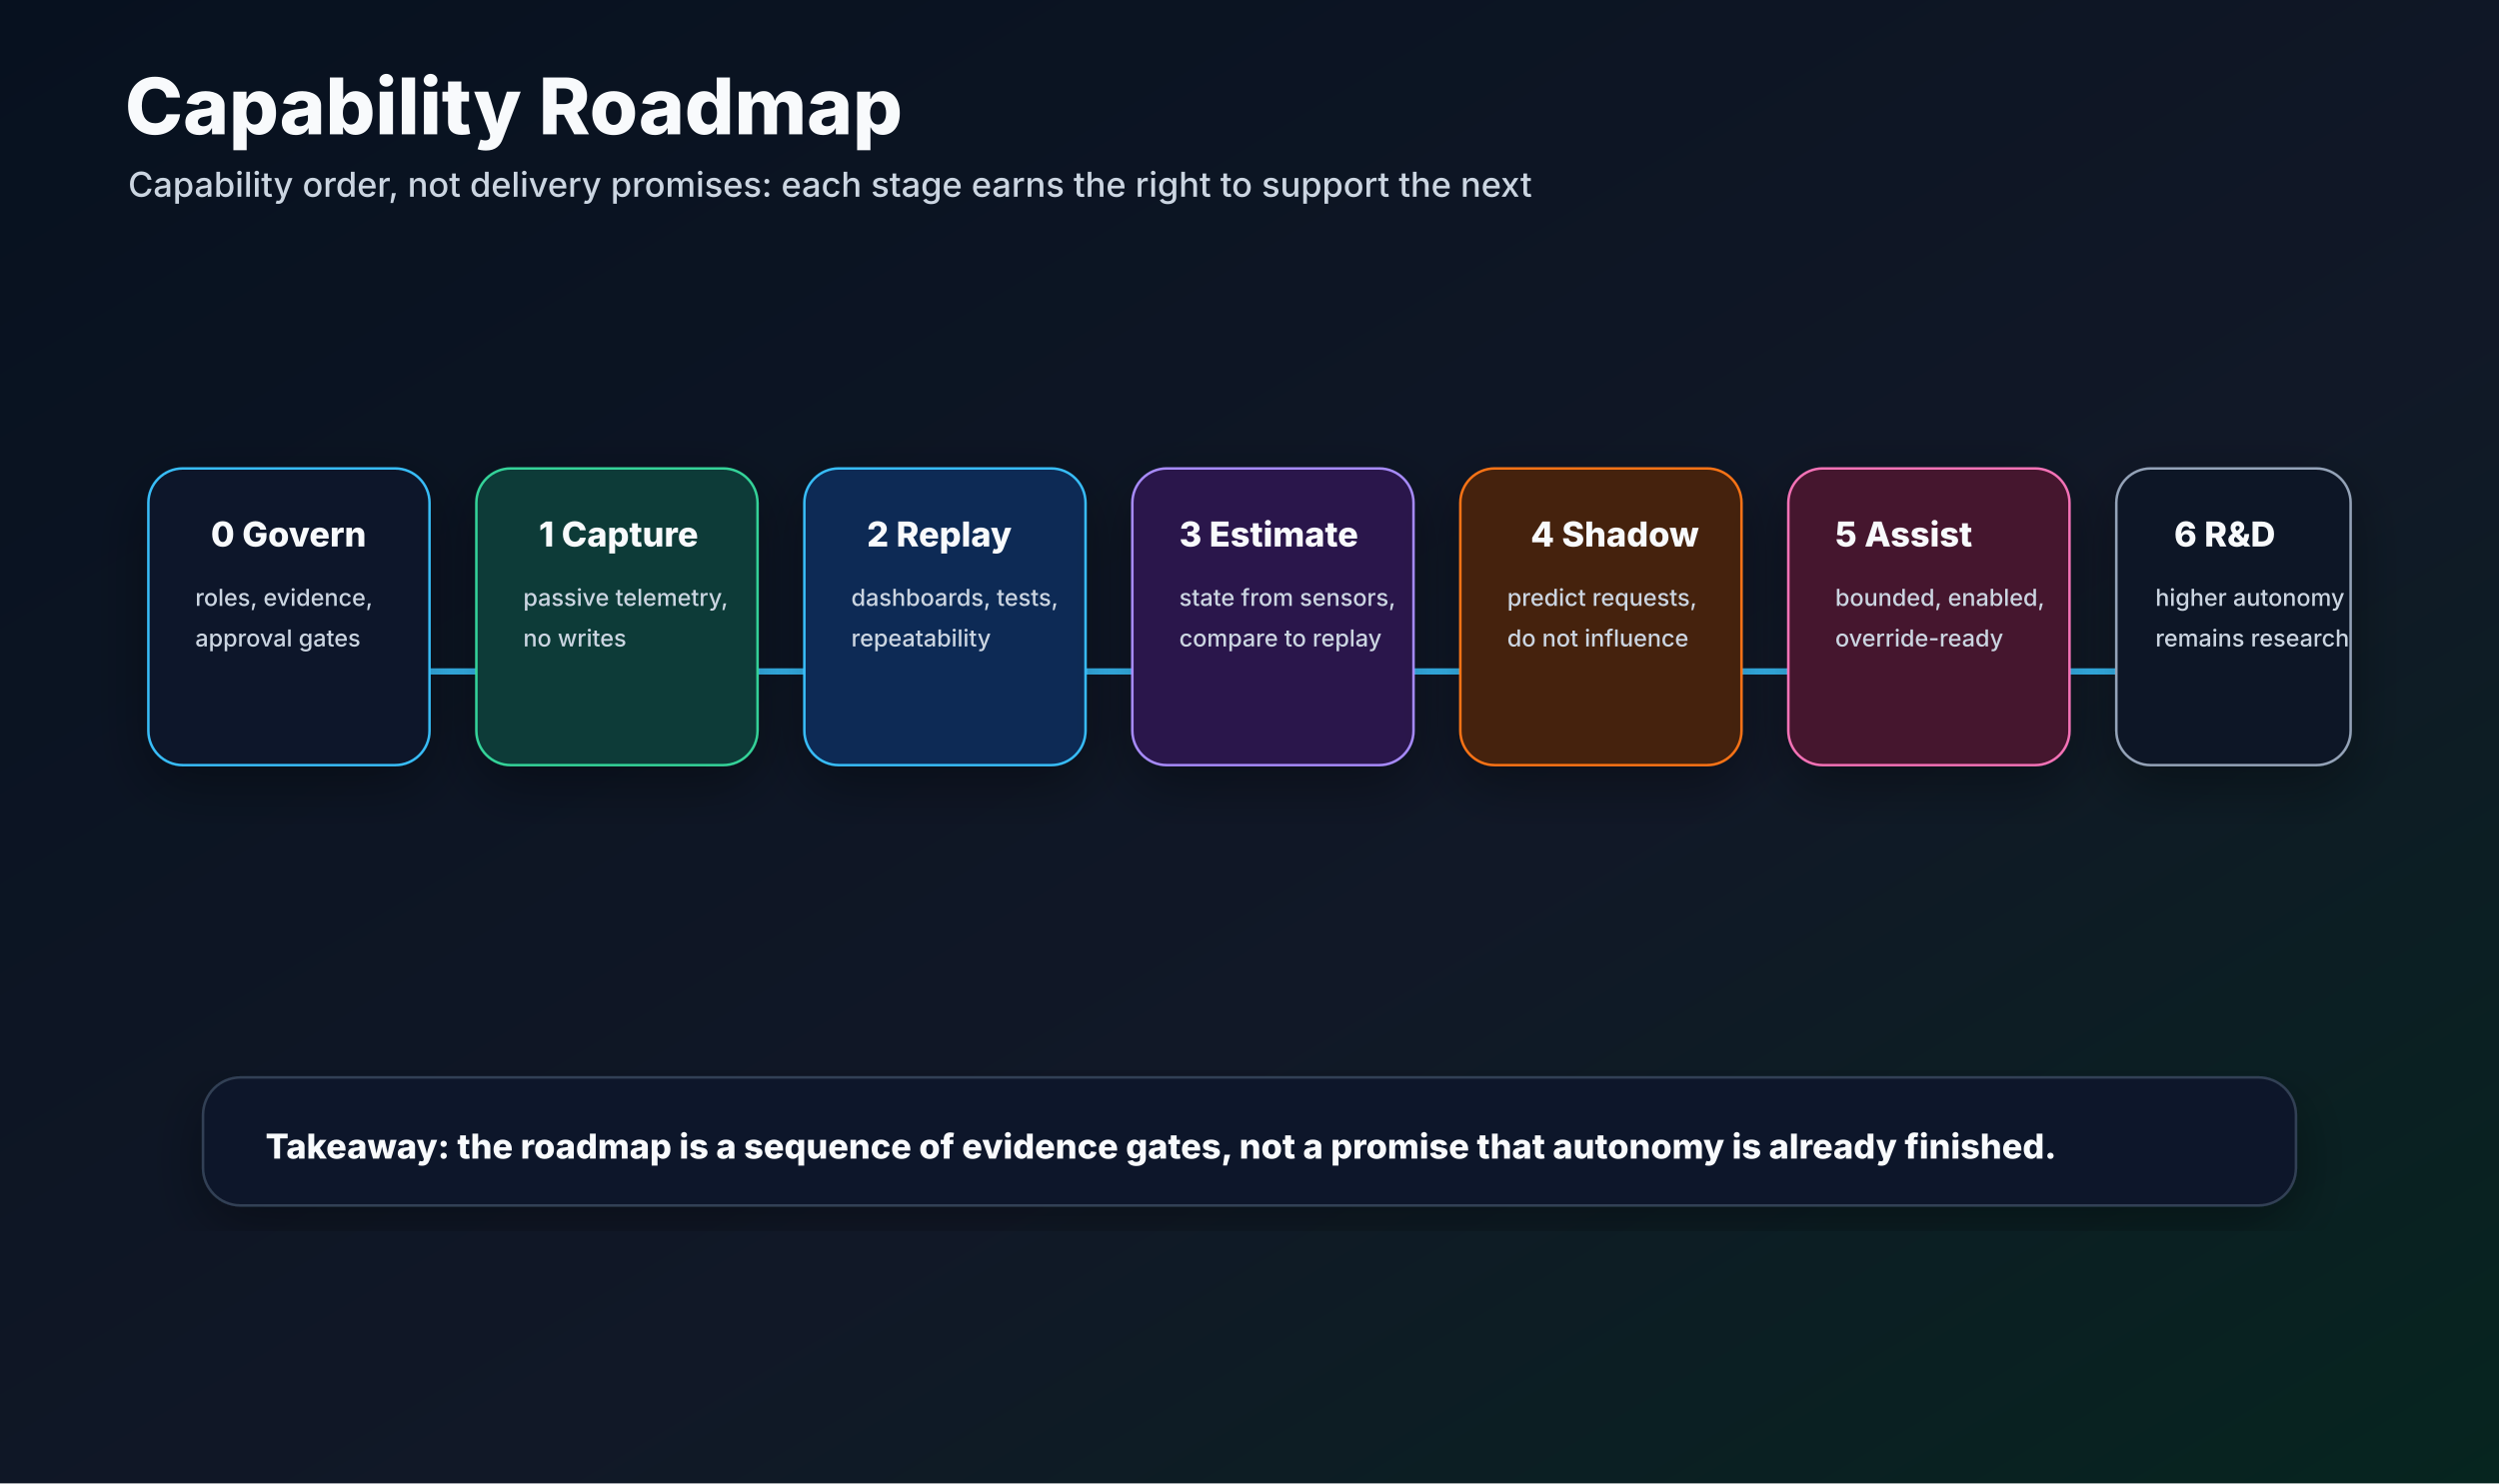
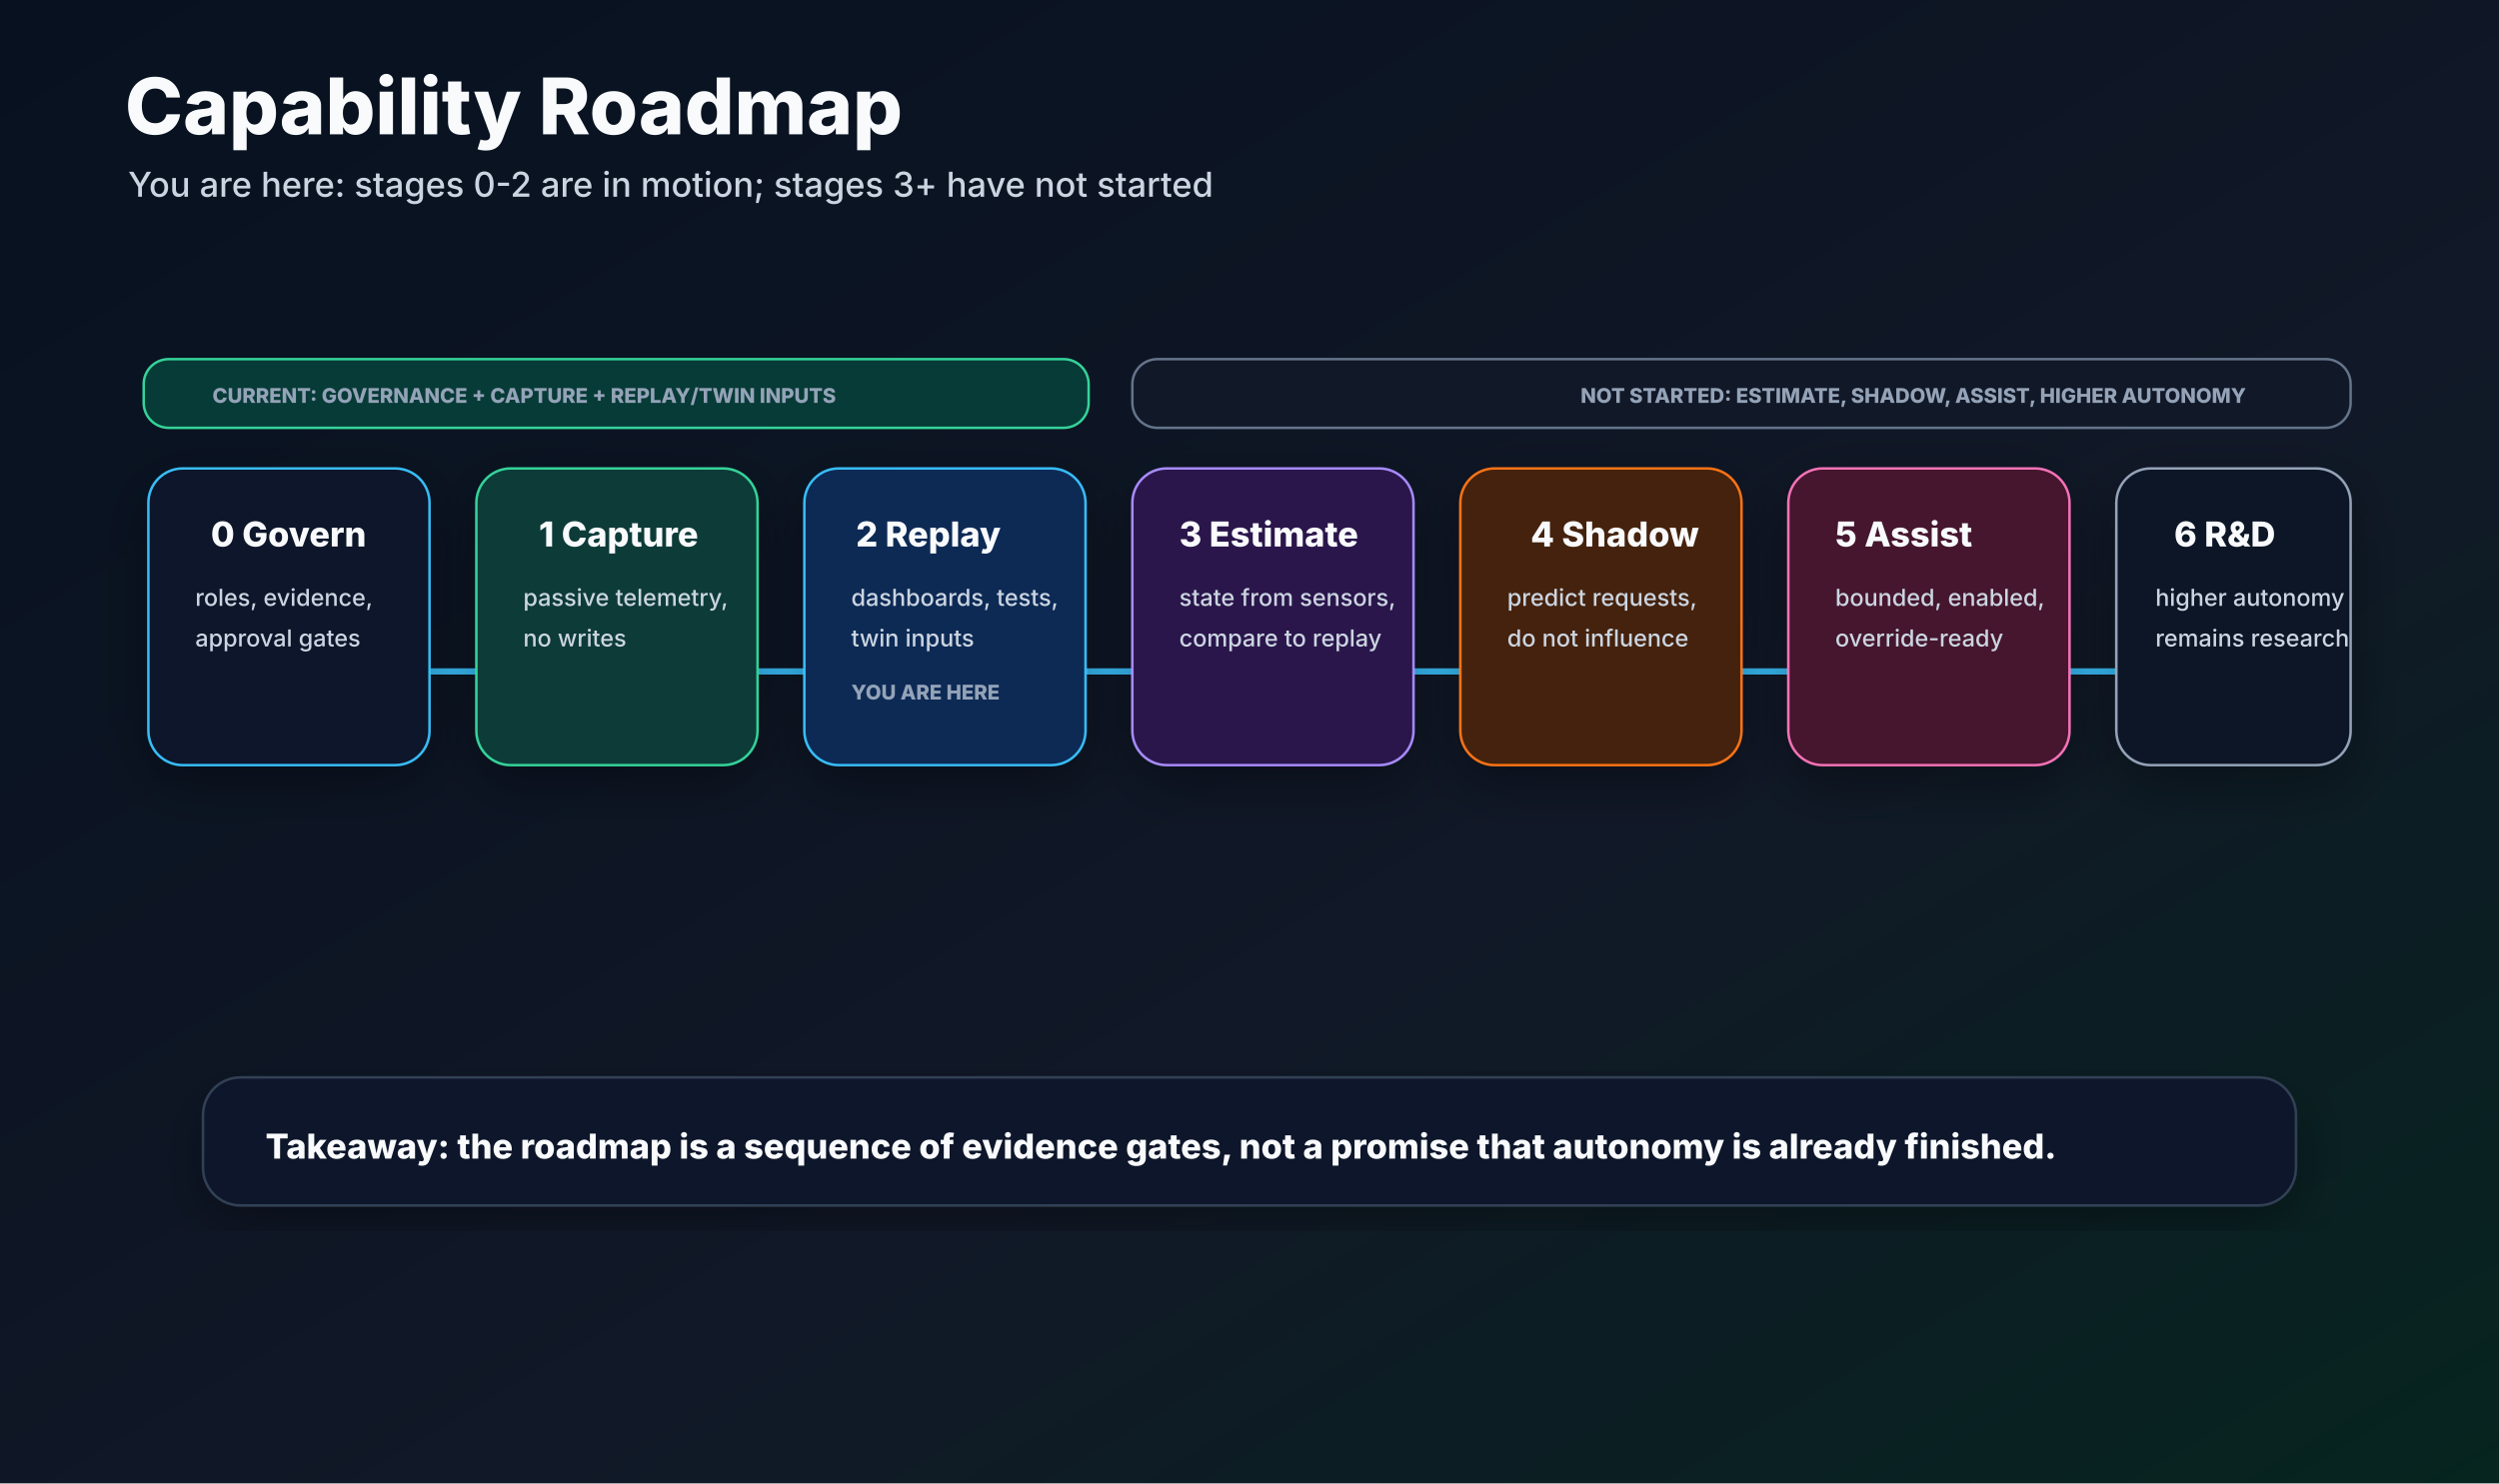
<svg xmlns="http://www.w3.org/2000/svg" width="1600" height="950" viewBox="0 0 1600 950" role="img" aria-labelledby="title desc">
  <defs>
    <linearGradient id="bg" x1="0" y1="0" x2="1" y2="1">
      <stop offset="0" stop-color="#07111f" />
      <stop offset="0.6" stop-color="#111827" />
      <stop offset="1" stop-color="#06251f" />
    </linearGradient>
    <filter id="shadow" x="-20%" y="-20%" width="140%" height="140%">
      <feDropShadow dx="0" dy="12" stdDeviation="18" flood-color="#000" flood-opacity="0.35" />
    </filter>
    <marker id="arrow" markerWidth="14" markerHeight="14" refX="10" refY="5" orient="auto" markerUnits="strokeWidth">
      <path d="M0,0 L10,5 L0,10 z" fill="#38bdf8" />
    </marker>
-     <style>.title{font:800 50px -apple-system,BlinkMacSystemFont,"Segoe UI",sans-serif;fill:#f8fafc}.sub{font:500 22px -apple-system,BlinkMacSystemFont,"Segoe UI",sans-serif;fill:#cbd5e1}.h{font:800 22px -apple-system,BlinkMacSystemFont,"Segoe UI",sans-serif;fill:#f8fafc}.s{font:500 15px -apple-system,BlinkMacSystemFont,"Segoe UI",sans-serif;fill:#cbd5e1}.line{stroke:#38bdf8;stroke-width:4;fill:none;marker-end:url(#arrow)}.card{filter:url(#shadow);stroke-width:1.6}</style>
+     <style>.title{font:800 50px -apple-system,BlinkMacSystemFont,"Segoe UI",sans-serif;fill:#f8fafc}.sub{font:500 22px -apple-system,BlinkMacSystemFont,"Segoe UI",sans-serif;fill:#cbd5e1}.h{font:800 22px -apple-system,BlinkMacSystemFont,"Segoe UI",sans-serif;fill:#f8fafc}.s{font:500 15px -apple-system,BlinkMacSystemFont,"Segoe UI",sans-serif;fill:#cbd5e1}.tiny{font:800 13px -apple-system,BlinkMacSystemFont,"Segoe UI",sans-serif;fill:#94a3b8}.line{stroke:#38bdf8;stroke-width:4;fill:none;marker-end:url(#arrow)}.card{filter:url(#shadow);stroke-width:1.6}</style>
  </defs>
  <rect width="1600" height="950" fill="url(#bg)" />
  <text x="80" y="86" class="title">Capability Roadmap</text>
-   <text x="82" y="126" class="sub">Capability order, not delivery promises: each stage earns the right to support the next</text>
+   <text x="82" y="126" class="sub">You are here: stages 0-2 are in motion; stages 3+ have not started</text>
  <path d="M155 430 L1440 430" class="line" />
+   <rect x="92" y="230" width="605" height="44" rx="16" fill="#073b37" stroke="#34d399" stroke-width="1.6" />
+   <text x="136" y="258" class="tiny">CURRENT: GOVERNANCE + CAPTURE + REPLAY/TWIN INPUTS</text>
+   <rect x="725" y="230" width="780" height="44" rx="16" fill="#111827" stroke="#64748b" stroke-width="1.6" />
+   <text x="1012" y="258" class="tiny">NOT STARTED: ESTIMATE, SHADOW, ASSIST, HIGHER AUTONOMY</text>
  <g>
    <rect x="95" y="300" width="180" height="190" rx="22" fill="#0f172a" stroke="#38bdf8" class="card" />
    <text x="135" y="350" class="h">0 Govern</text>
    <text x="125" y="388" class="s">roles, evidence,</text>
    <text x="125" y="414" class="s">approval gates</text>
  </g>
  <g>
    <rect x="305" y="300" width="180" height="190" rx="22" fill="#073b37" stroke="#34d399" class="card" />
    <text x="345" y="350" class="h">1 Capture</text>
    <text x="335" y="388" class="s">passive telemetry,</text>
    <text x="335" y="414" class="s">no writes</text>
  </g>
  <g>
    <rect x="515" y="300" width="180" height="190" rx="22" fill="#0b2a55" stroke="#38bdf8" class="card" />
-     <text x="555" y="350" class="h">2 Replay</text>
+     <text x="548" y="350" class="h">2 Replay</text>
    <text x="545" y="388" class="s">dashboards, tests,</text>
-     <text x="545" y="414" class="s">repeatability</text>
+     <text x="545" y="414" class="s">twin inputs</text>
+     <text x="545" y="448" class="tiny">YOU ARE HERE</text>
  </g>
  <g>
    <rect x="725" y="300" width="180" height="190" rx="22" fill="#2b174c" stroke="#a78bfa" class="card" />
    <text x="755" y="350" class="h">3 Estimate</text>
    <text x="755" y="388" class="s">state from sensors,</text>
    <text x="755" y="414" class="s">compare to replay</text>
  </g>
  <g>
    <rect x="935" y="300" width="180" height="190" rx="22" fill="#45220a" stroke="#f97316" class="card" />
    <text x="980" y="350" class="h">4 Shadow</text>
    <text x="965" y="388" class="s">predict requests,</text>
    <text x="965" y="414" class="s">do not influence</text>
  </g>
  <g>
    <rect x="1145" y="300" width="180" height="190" rx="22" fill="#45132e" stroke="#f472b6" class="card" />
    <text x="1175" y="350" class="h">5 Assist</text>
    <text x="1175" y="388" class="s">bounded, enabled,</text>
    <text x="1175" y="414" class="s">override-ready</text>
  </g>
  <g>
    <rect x="1355" y="300" width="150" height="190" rx="22" fill="#111827" stroke="#94a3b8" class="card" />
    <text x="1392" y="350" class="h">6 R&amp;D</text>
    <text x="1380" y="388" class="s">higher autonomy</text>
    <text x="1380" y="414" class="s">remains research</text>
  </g>
  <rect x="130" y="690" width="1340" height="82" rx="24" fill="#0f172a" stroke="#334155" stroke-width="1.6" filter="url(#shadow)" />
  <text x="170" y="742" class="h">Takeaway: the roadmap is a sequence of evidence gates, not a promise that autonomy is already finished.</text>
</svg>
